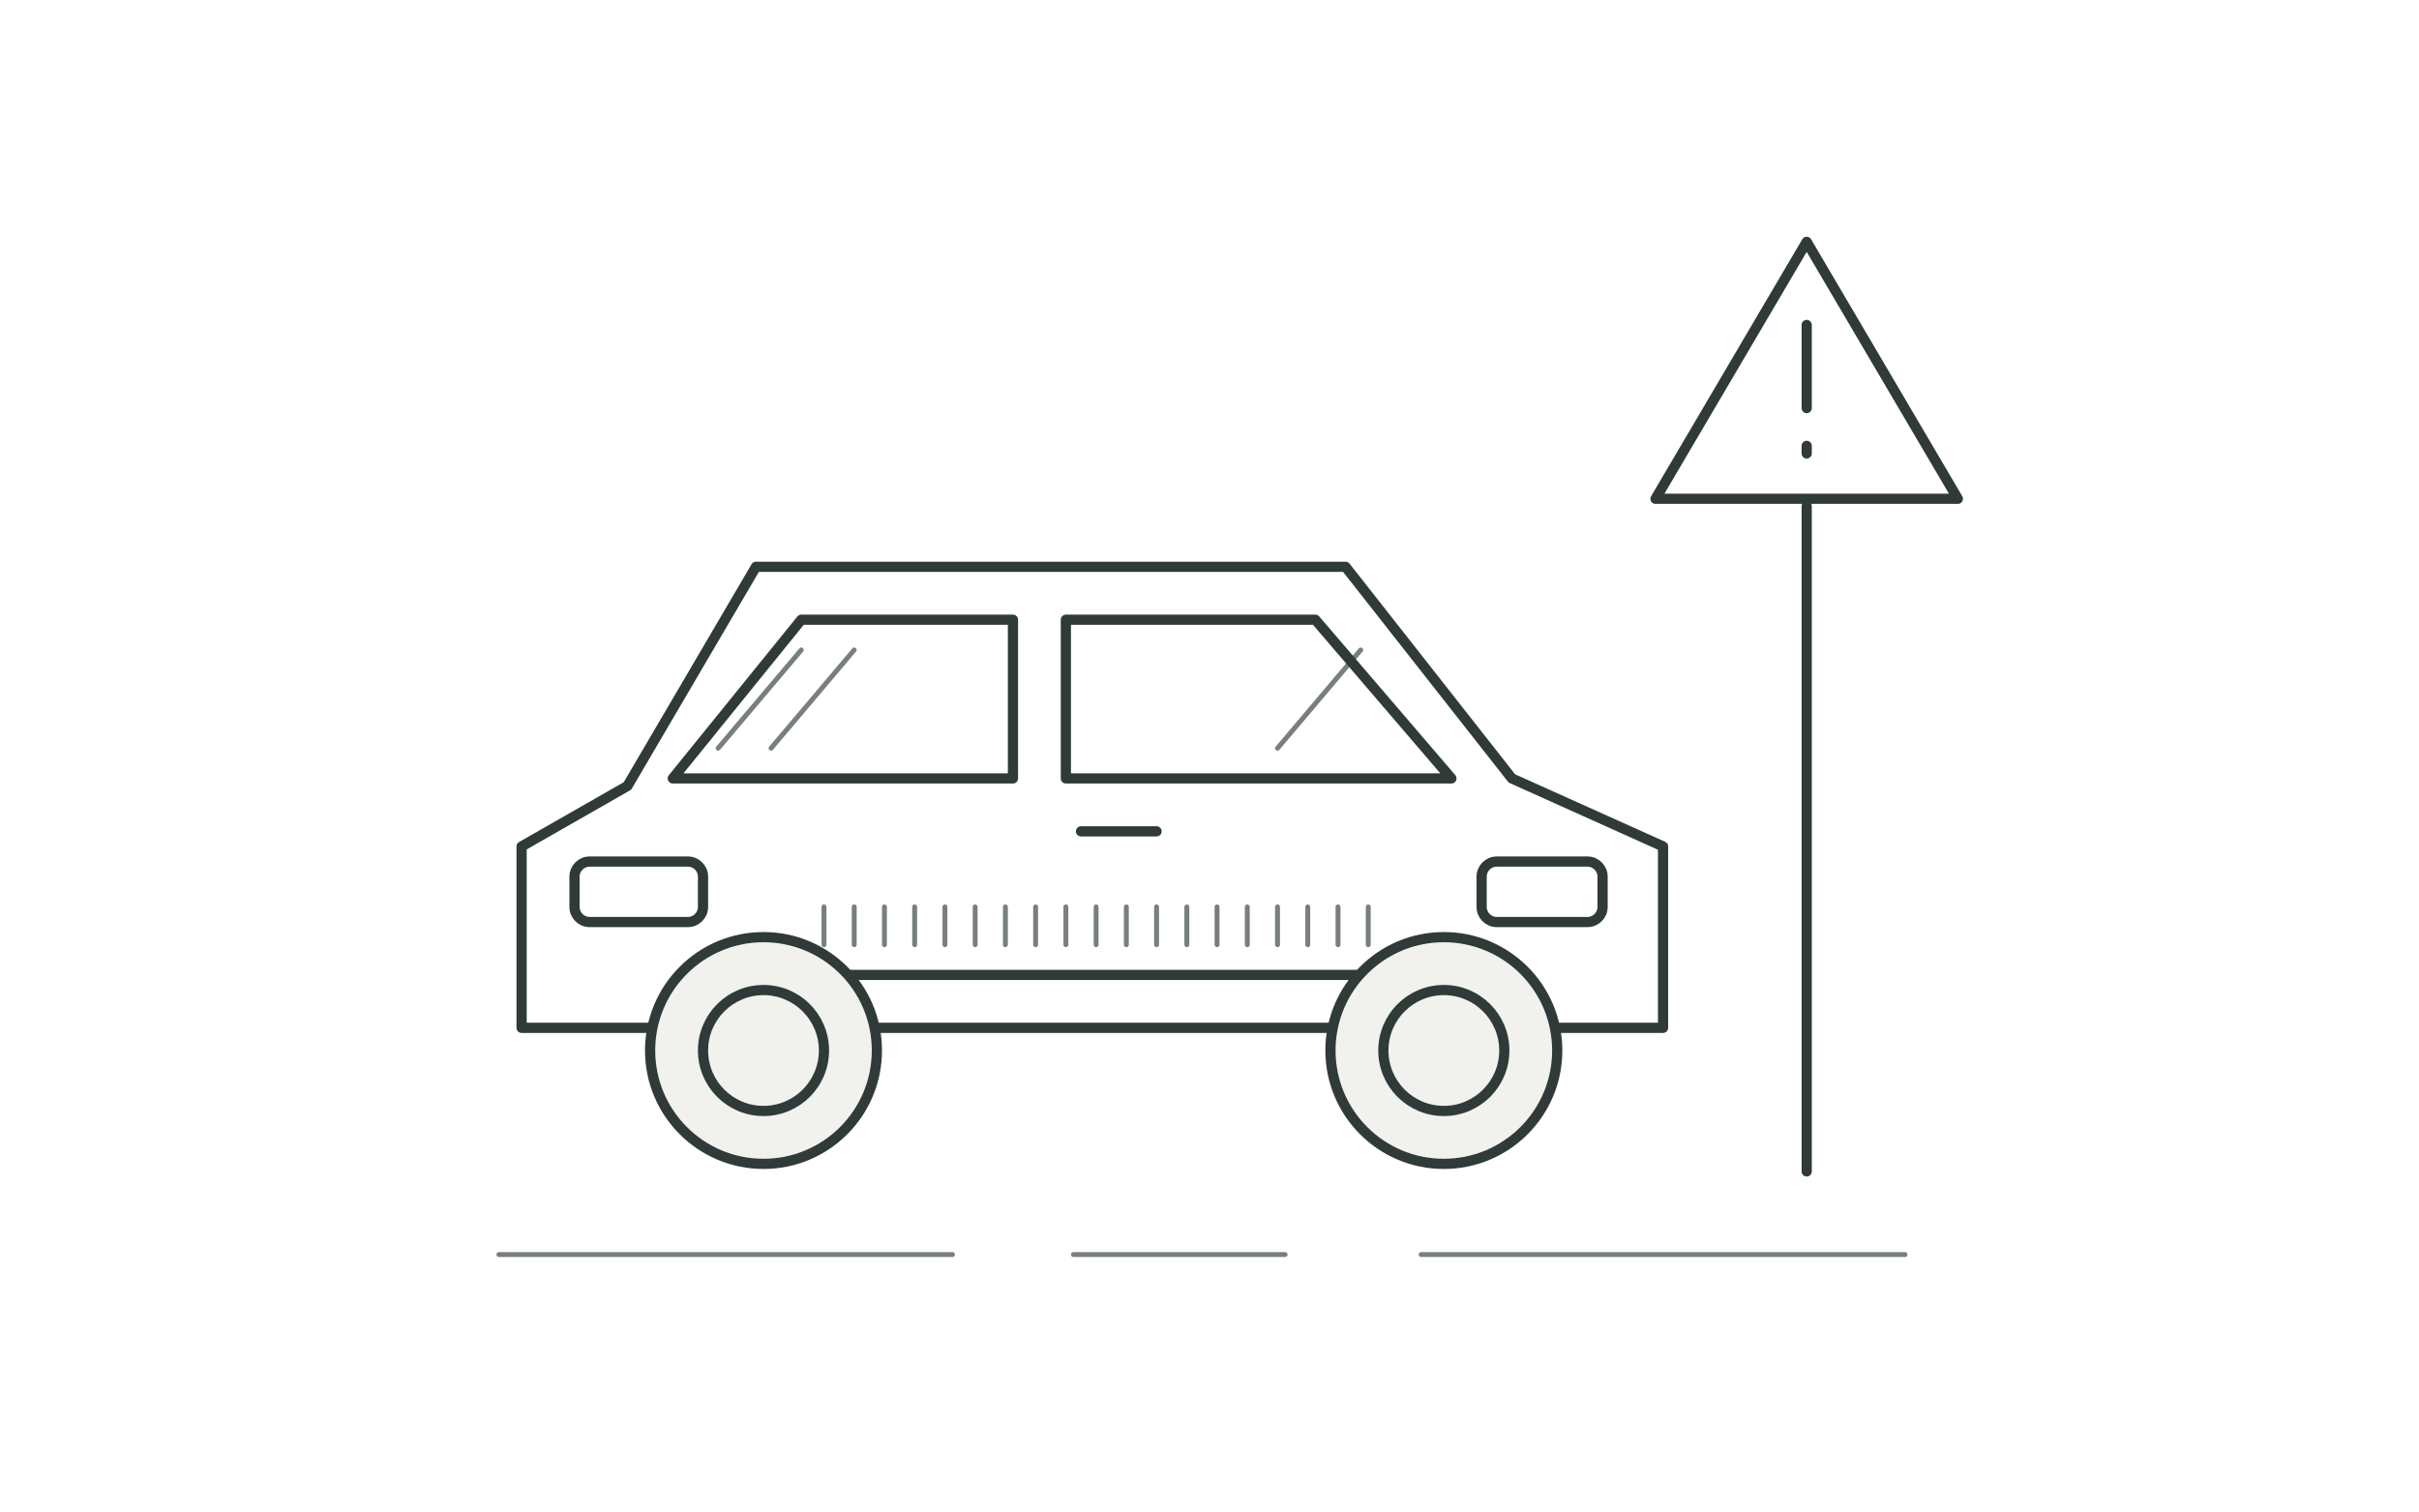
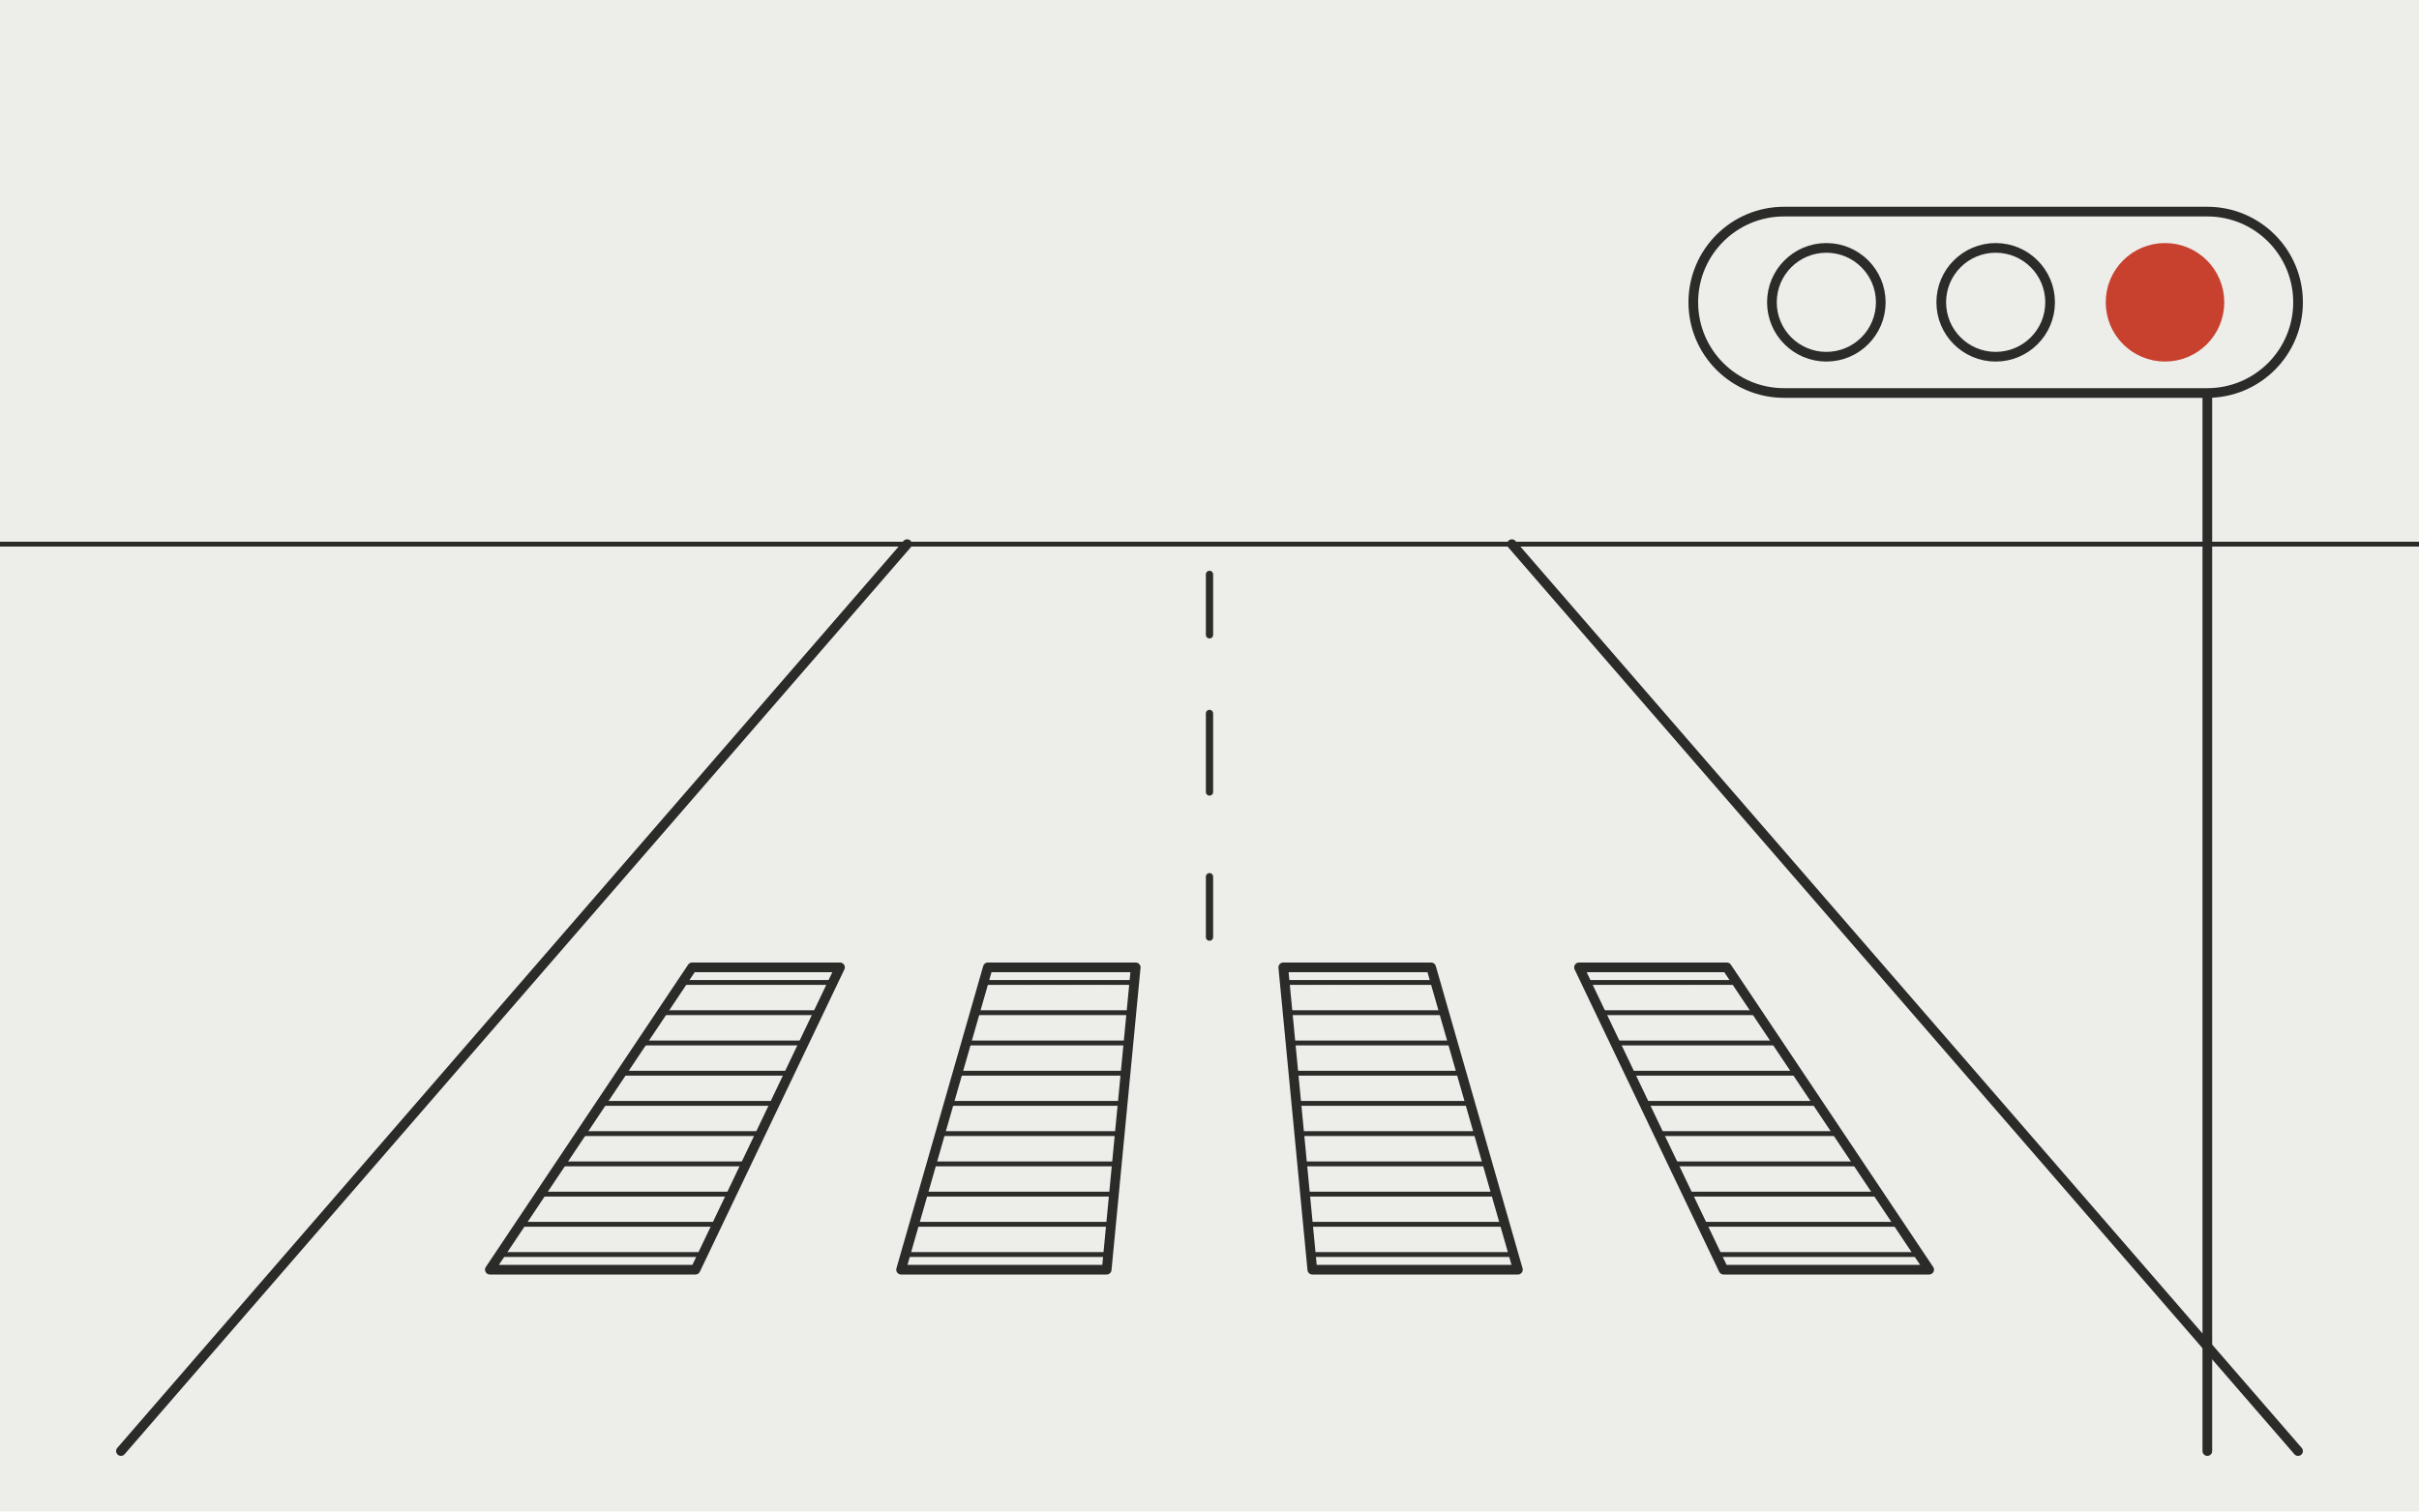
- <svg xmlns="http://www.w3.org/2000/svg" viewBox="0 0 320 200" fill="none" stroke="#303b39" stroke-width="1.35" stroke-linecap="round" stroke-linejoin="round">
+ <svg xmlns="http://www.w3.org/2000/svg" width="320" height="200" viewBox="0 0 800 500">
  <defs>
-     <pattern id="paper" width="1" height="1" patternUnits="userSpaceOnUse">
-       <rect width="1" height="1" fill="#f1f2ee" stroke="none" />
+     <pattern id="hh" patternUnits="userSpaceOnUse" width="10" height="10">
+       <path d="M0 5H10" style="stroke:#2B2B29;stroke-width:1.6" />
    </pattern>
  </defs>
-   <path d="M69 136v-24l14-8 17-29h78l22 28 20 9v24H69Z M89 103l17-21h28v21Zm52-21h33l18 21h-51Z" />
-   <rect x="76" y="114" width="17" height="8" rx="2" />
-   <rect x="196" y="114" width="16" height="8" rx="2" />
-   <path d="M102 129h85M143 110h10" />
-   <ellipse cx="101" cy="139" rx="15" ry="15" fill="url(#paper)" />
-   <ellipse cx="101" cy="139" rx="8" ry="8" />
-   <ellipse cx="191" cy="139" rx="15" ry="15" fill="url(#paper)" />
-   <ellipse cx="191" cy="139" rx="8" ry="8" />
-   <path d="M239 67v88M219 66l20-34 20 34Z M239 43v11m0 5v1" />
-   <path d="M66 166h60m16 0h28m18 0h64" stroke-width=".65" opacity=".65" />
-   <path d="M109 120v5" stroke-width=".65" opacity=".65" />
-   <path d="M113 120v5" stroke-width=".65" opacity=".65" />
-   <path d="M117 120v5" stroke-width=".65" opacity=".65" />
-   <path d="M121 120v5" stroke-width=".65" opacity=".65" />
-   <path d="M125 120v5" stroke-width=".65" opacity=".65" />
-   <path d="M129 120v5" stroke-width=".65" opacity=".65" />
-   <path d="M133 120v5" stroke-width=".65" opacity=".65" />
-   <path d="M137 120v5" stroke-width=".65" opacity=".65" />
-   <path d="M141 120v5" stroke-width=".65" opacity=".65" />
-   <path d="M145 120v5" stroke-width=".65" opacity=".65" />
-   <path d="M149 120v5" stroke-width=".65" opacity=".65" />
-   <path d="M153 120v5" stroke-width=".65" opacity=".65" />
-   <path d="M157 120v5" stroke-width=".65" opacity=".65" />
-   <path d="M161 120v5" stroke-width=".65" opacity=".65" />
-   <path d="M165 120v5" stroke-width=".65" opacity=".65" />
-   <path d="M169 120v5" stroke-width=".65" opacity=".65" />
-   <path d="M173 120v5" stroke-width=".65" opacity=".65" />
-   <path d="M177 120v5" stroke-width=".65" opacity=".65" />
-   <path d="M181 120v5" stroke-width=".65" opacity=".65" />
-   <path d="M106 86l-11 13m18-13-11 13M180 86l-11 13" stroke-width=".65" opacity=".65" />
+   <rect width="800" height="500" fill="#EDEDEA" />
+   <g style="fill:none;stroke:#2B2B29;stroke-width:3.2;stroke-linecap:round;stroke-linejoin:round">
+     <path d="M0 180H800" style="stroke-width:1.6" />
+     <path d="M300 180L40 480M500 180L760 480" />
+     <path d="M400 190V210M400 236V262M400 290V310" style="stroke-width:2.4" />
+     <path d="M228.9 320L277.8 320L230 420L162 420ZM326.7 320L375.6 320L366 420L298 420ZM424.4 320L473.3 320L502 420L434 420ZM522.2 320L571.1 320L638 420L570 420Z" style="fill:url(#hh)" />
+     <path d="M730 480V130" />
+     <rect x="560" y="70" width="200" height="60" rx="30" style="fill:#EDEDEA" />
+     <circle cx="604" cy="100" r="18" />
+     <circle cx="660" cy="100" r="18" />
+     <circle cx="716" cy="100" r="18" style="fill:#C8412F;stroke:#C8412F" />
+   </g>
</svg>
